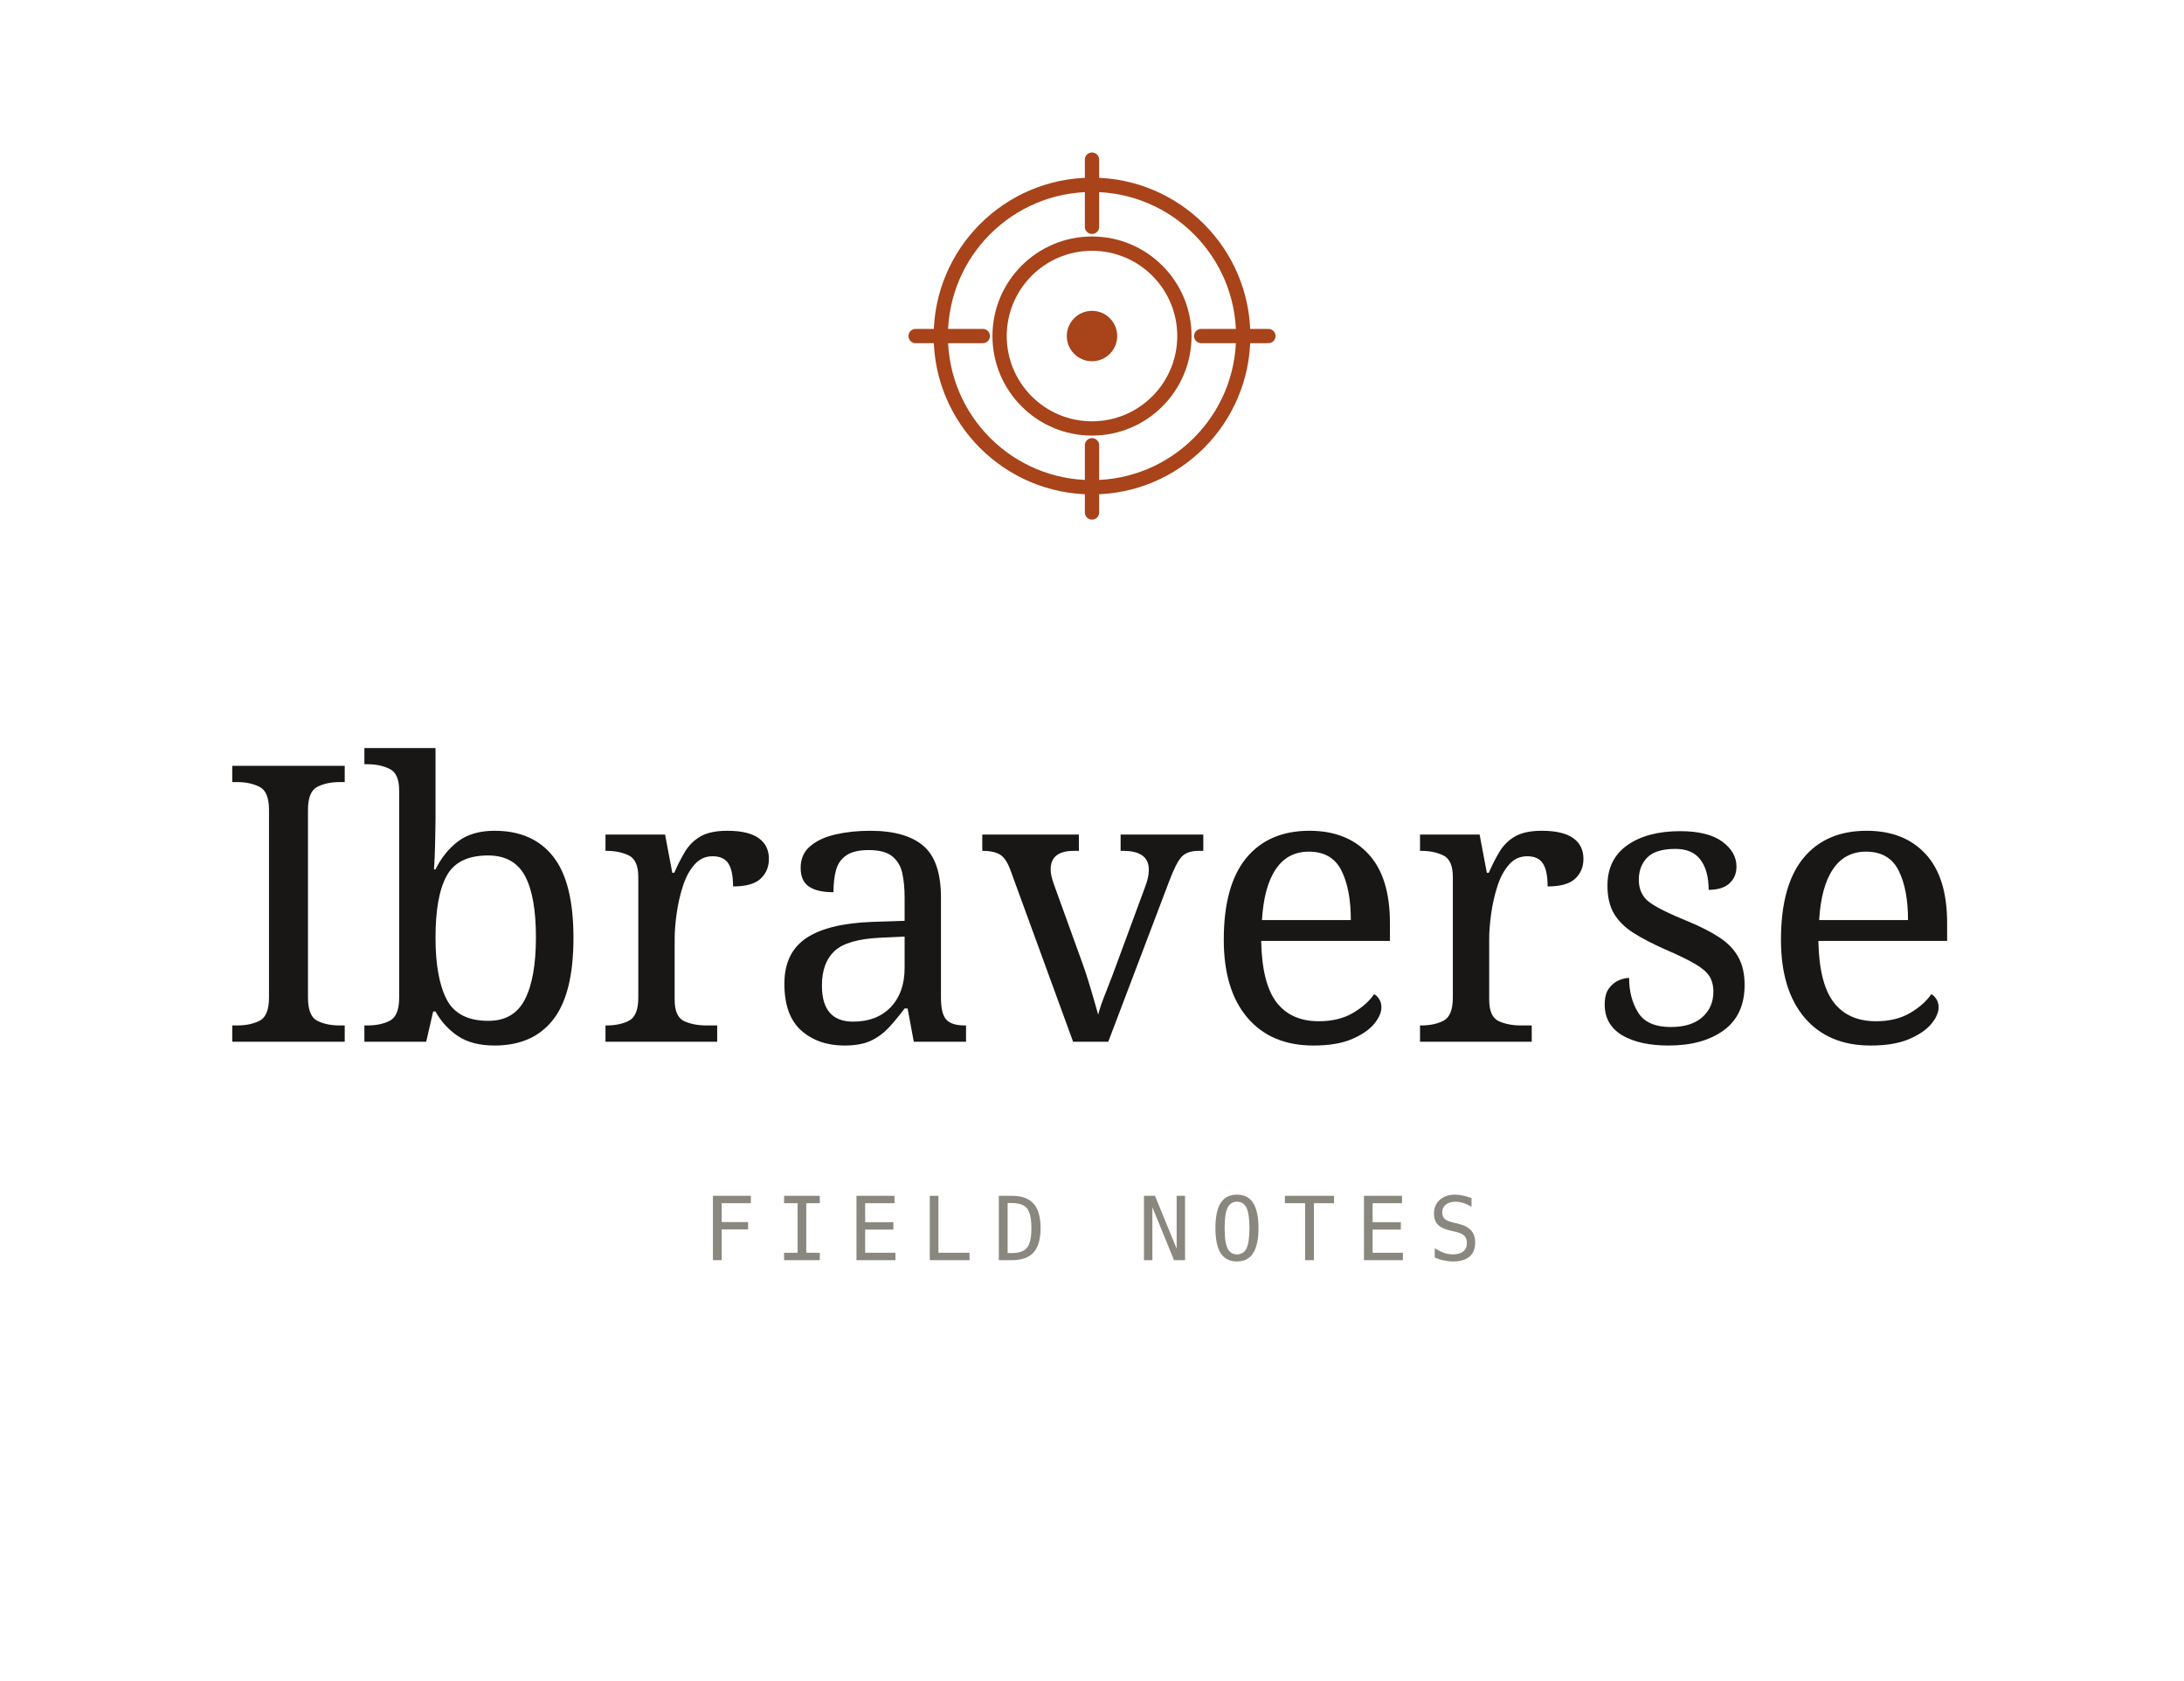
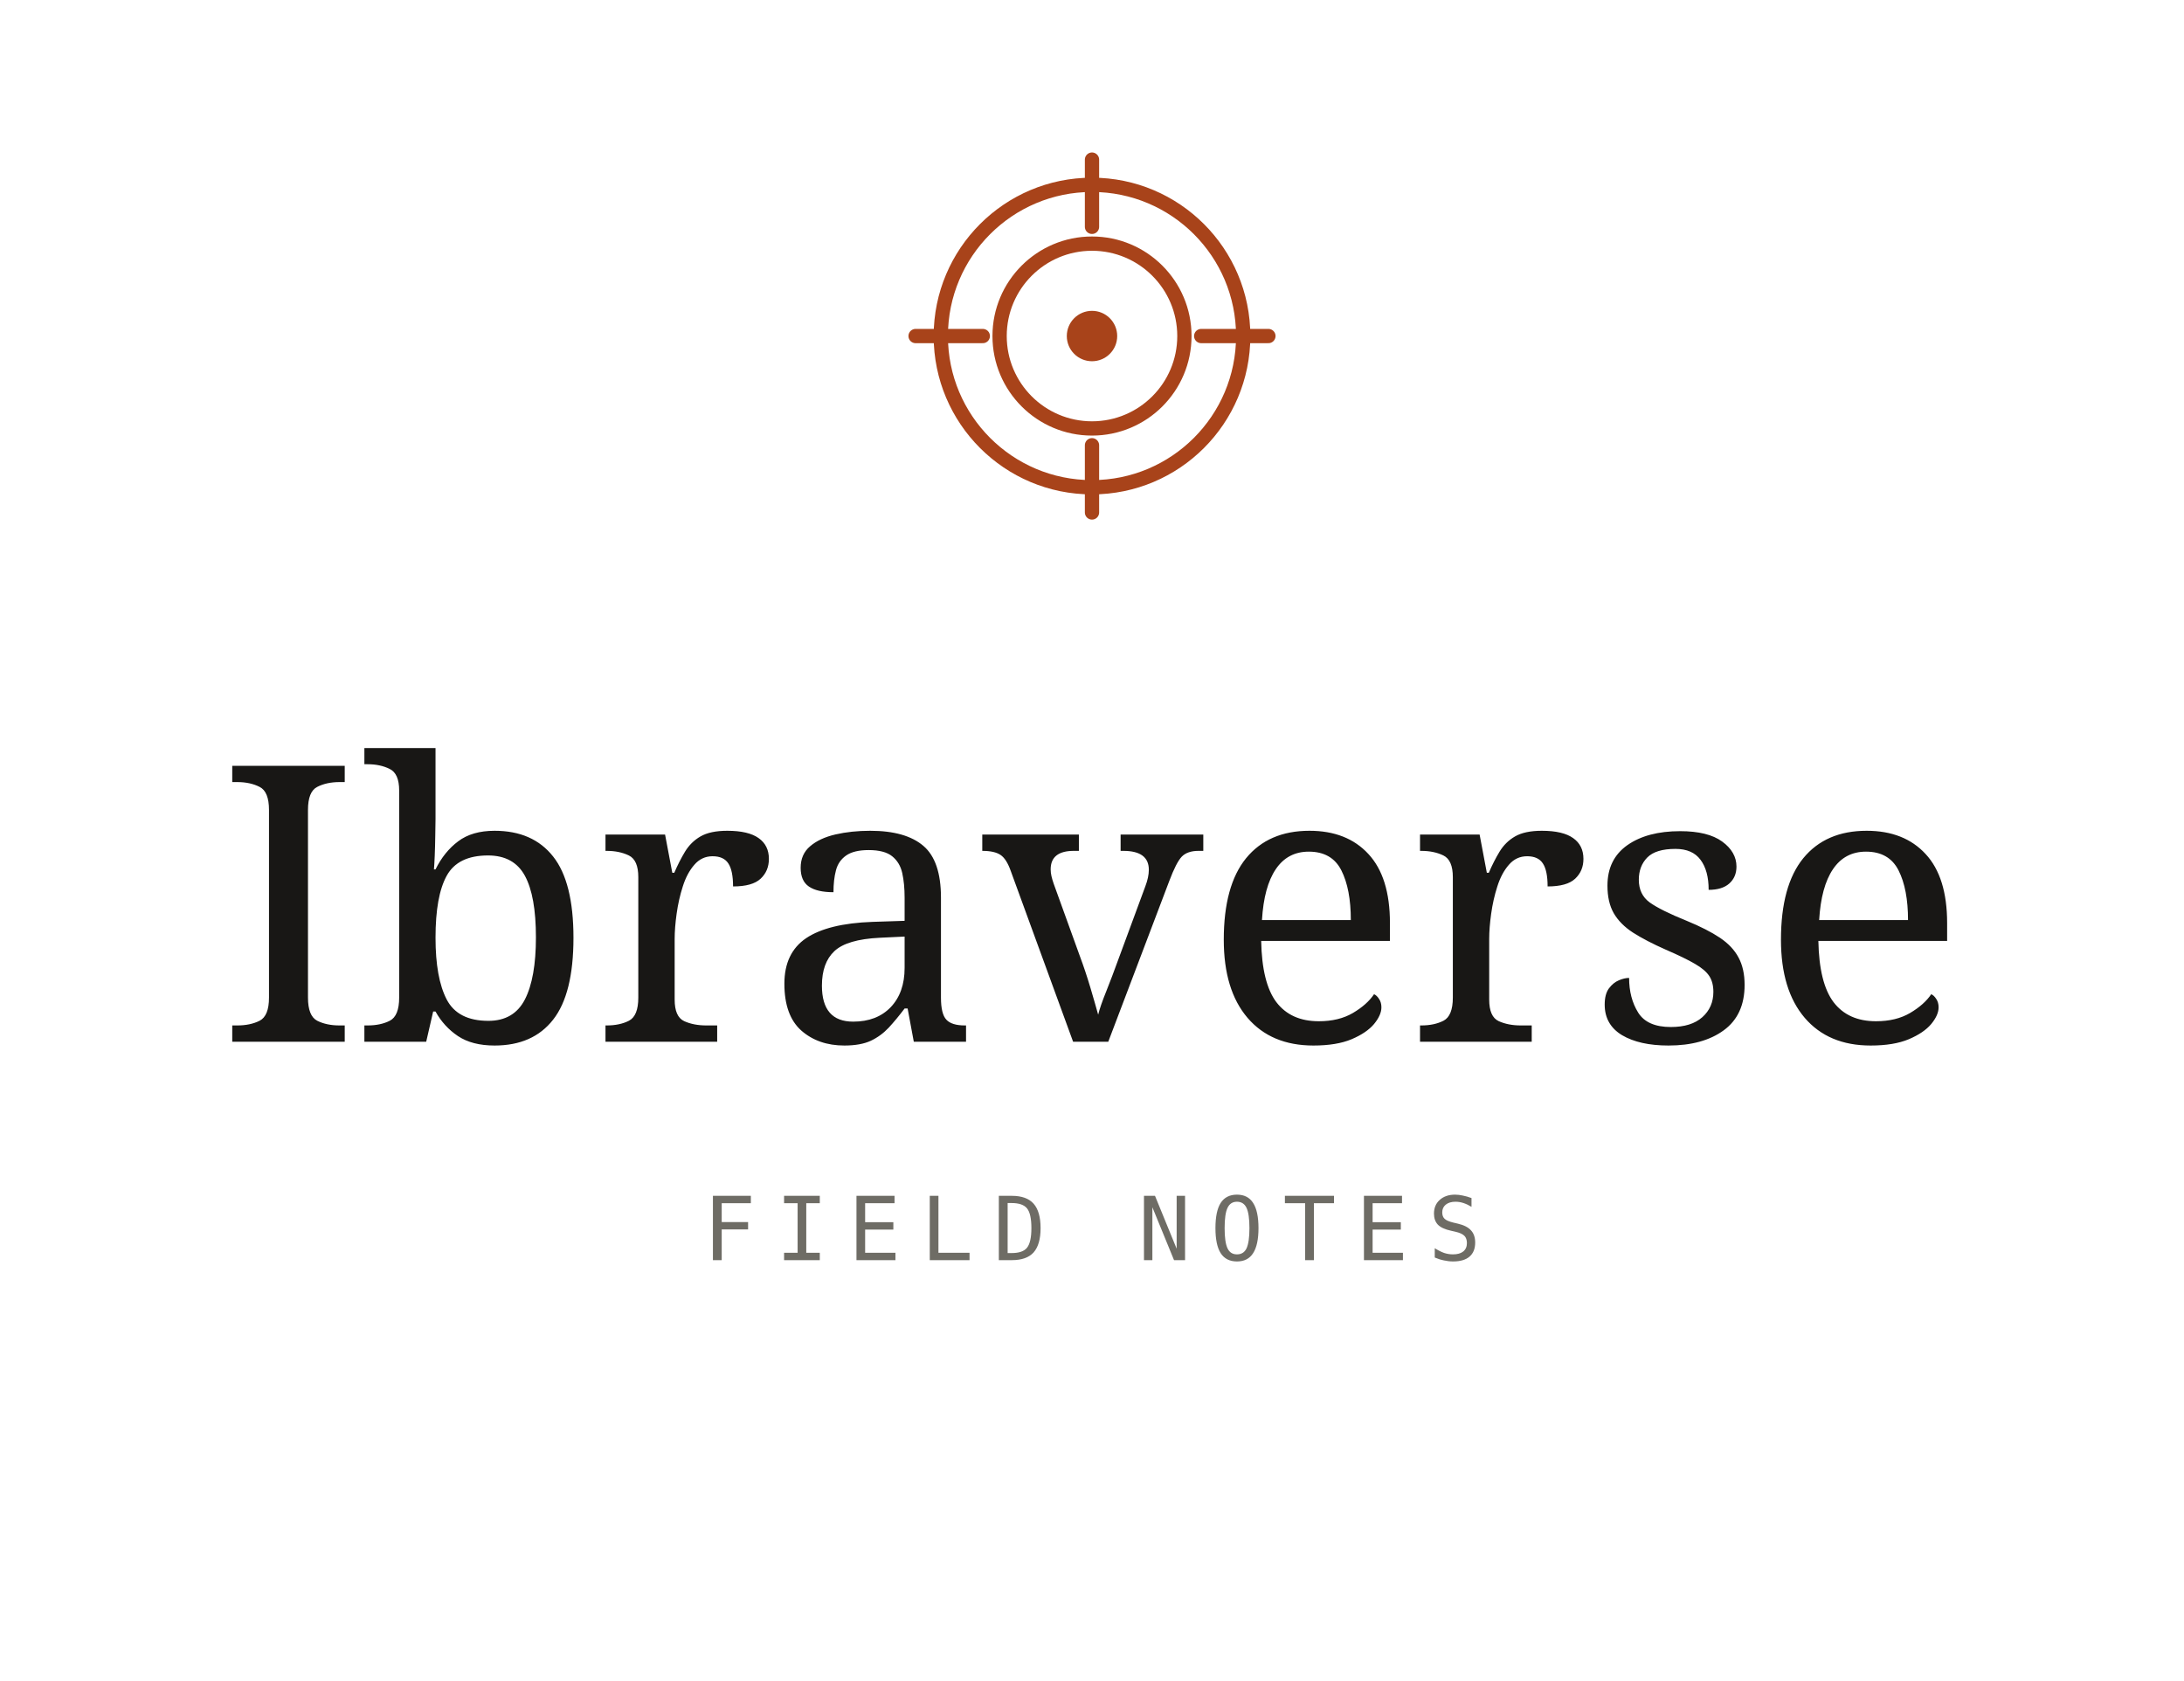
<svg xmlns="http://www.w3.org/2000/svg" width="260" height="200" viewBox="0 0 260 200">
  <g transform="translate(106,16) scale(1.0)">
    <circle cx="24" cy="24" r="18" fill="none" stroke="#a8431a" stroke-width="1.7" />
    <circle cx="24" cy="24" r="11" fill="none" stroke="#a8431a" stroke-width="1.7" />
    <circle cx="24" cy="24" r="3" fill="#a8431a" />
    <g stroke="#a8431a" stroke-width="1.7" stroke-linecap="round">
      <line x1="24" y1="3" x2="24" y2="11" />
      <line x1="24" y1="37" x2="24" y2="45" />
      <line x1="3" y1="24" x2="11" y2="24" />
      <line x1="37" y1="24" x2="45" y2="24" />
    </g>
  </g>
  <text x="130" y="124" text-anchor="middle" font-family="'Instrument Serif',Georgia,serif" font-size="46" fill="#181715" letter-spacing="-0.005em">Ibraverse</text>
-   <text x="130" y="150" text-anchor="middle" font-family="'JetBrains Mono',monospace" font-size="10.5" letter-spacing="0.22em" fill="#8a877f">FIELD NOTES</text>
+   <text x="130" y="150" text-anchor="middle" font-family="'JetBrains Mono',monospace" font-size="10.5" letter-spacing="0.22em" fill="#6e6c65">FIELD NOTES</text>
</svg>
